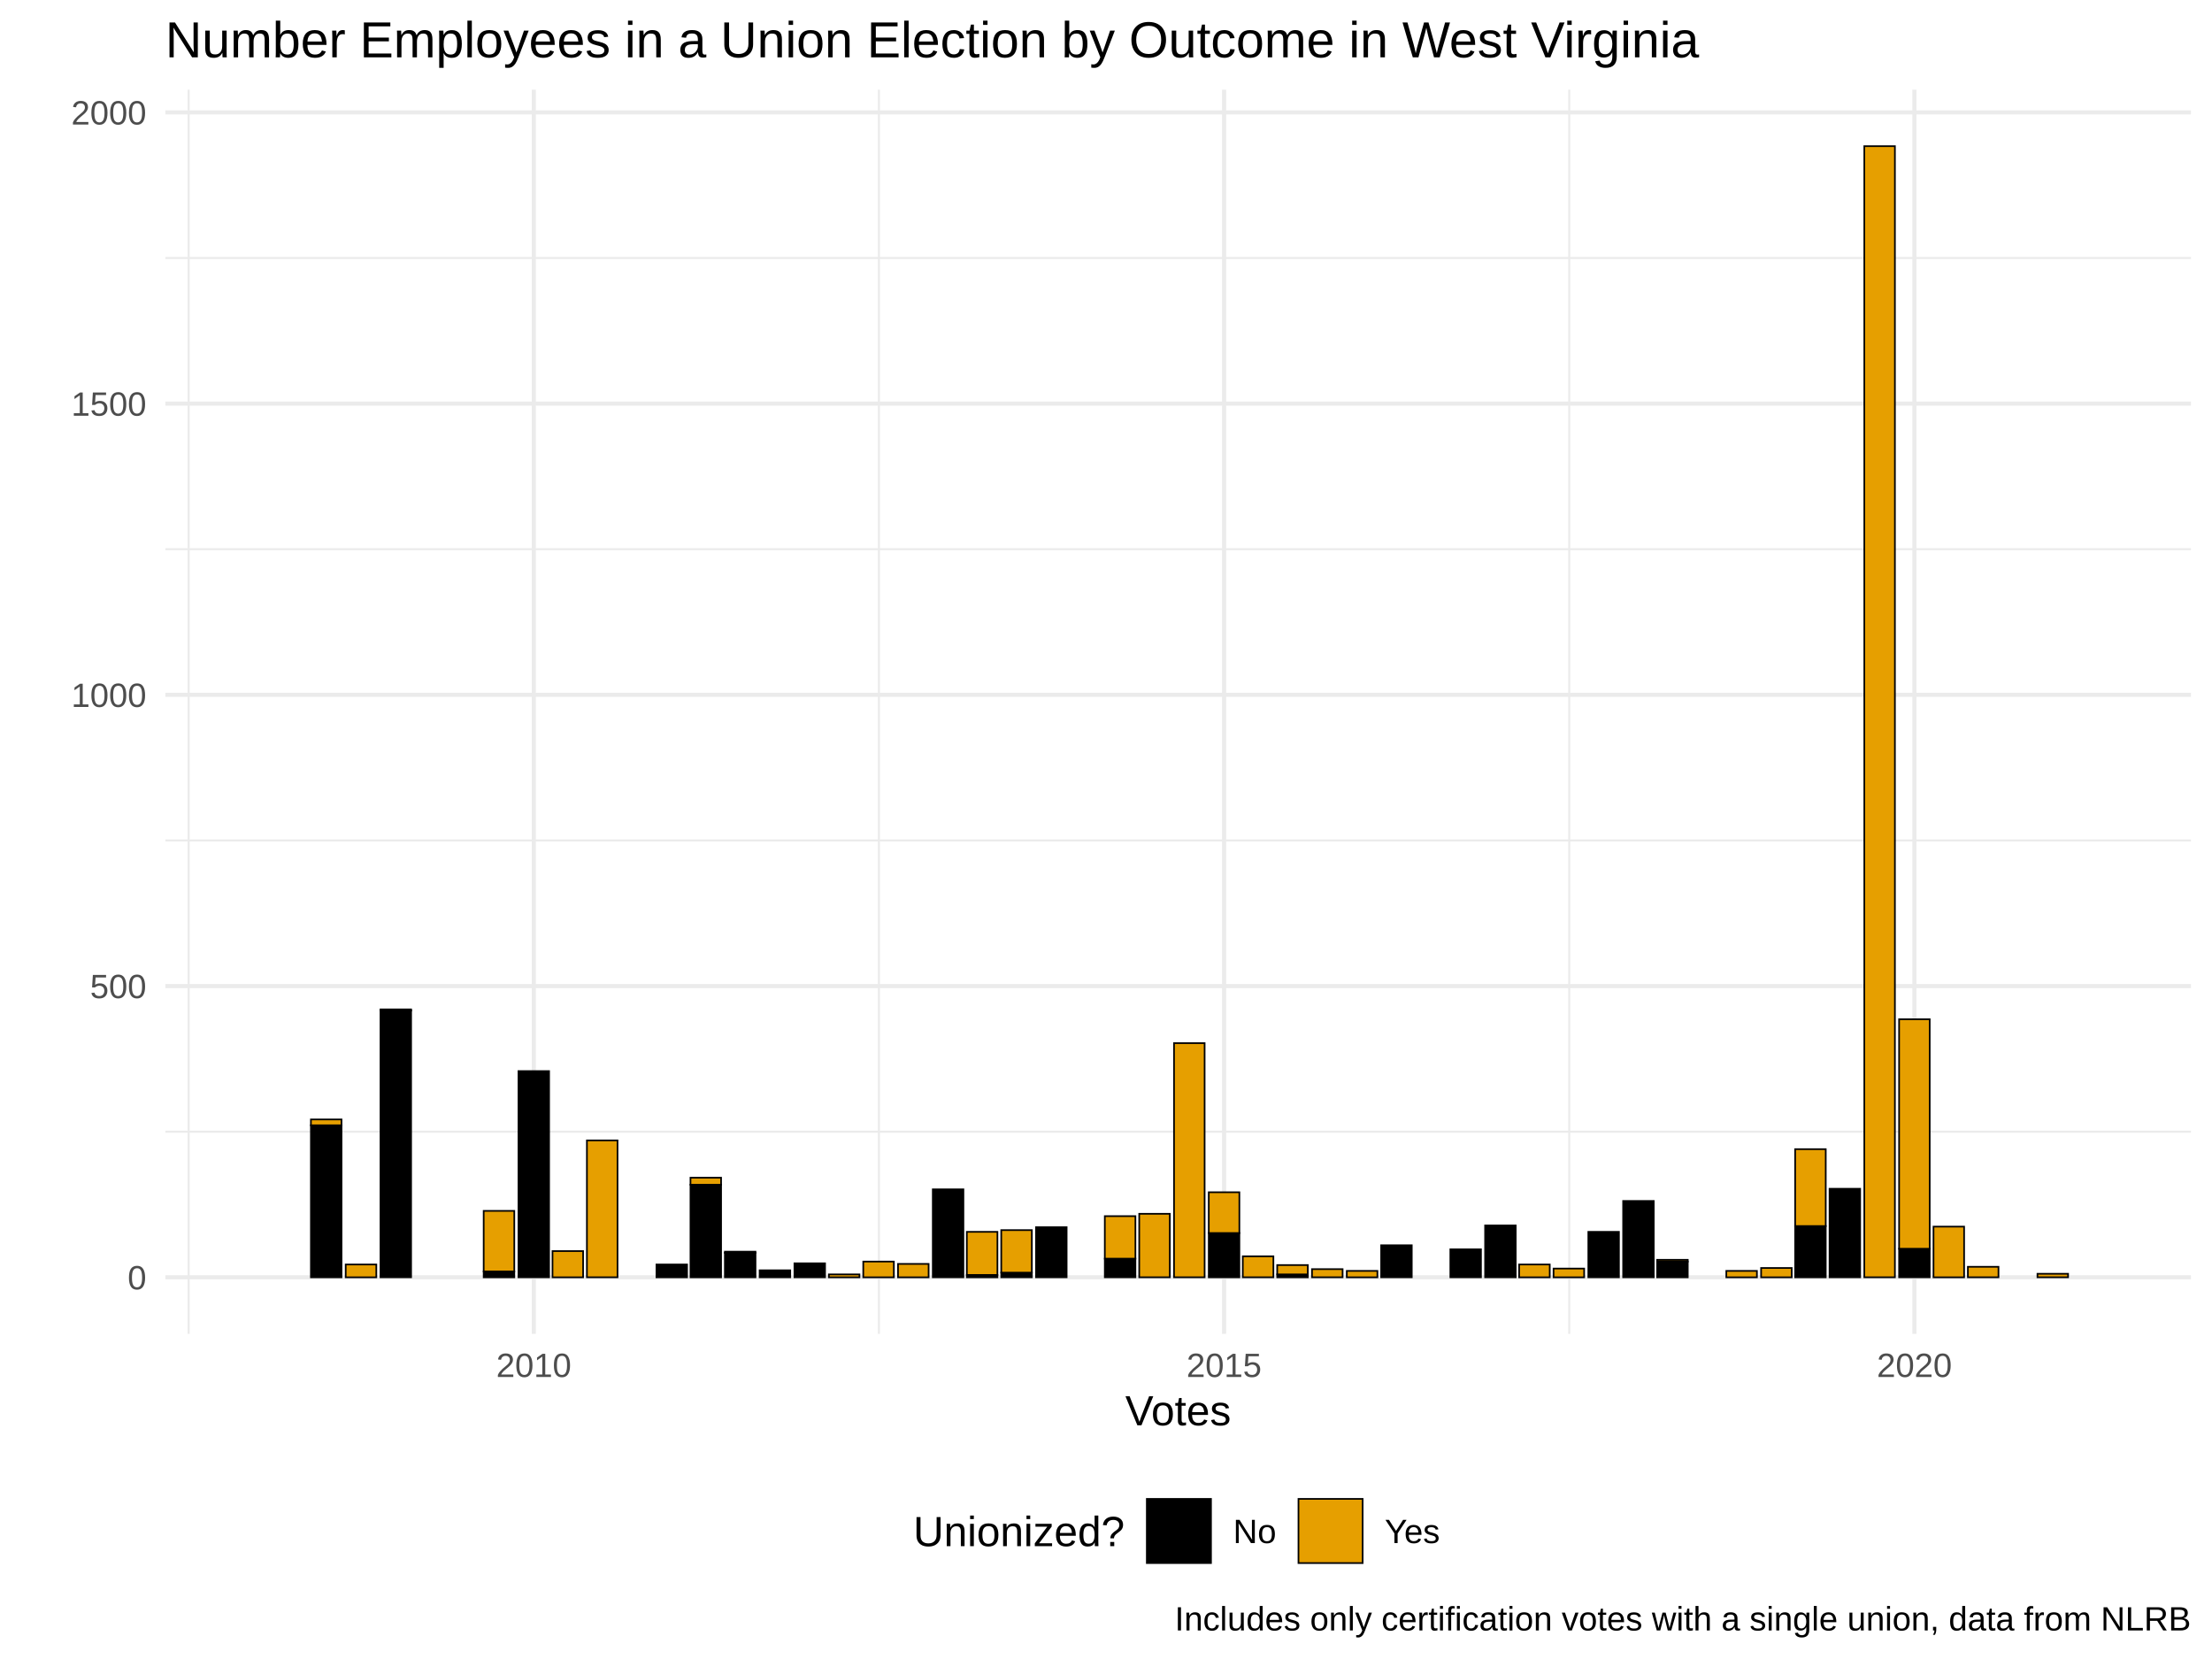
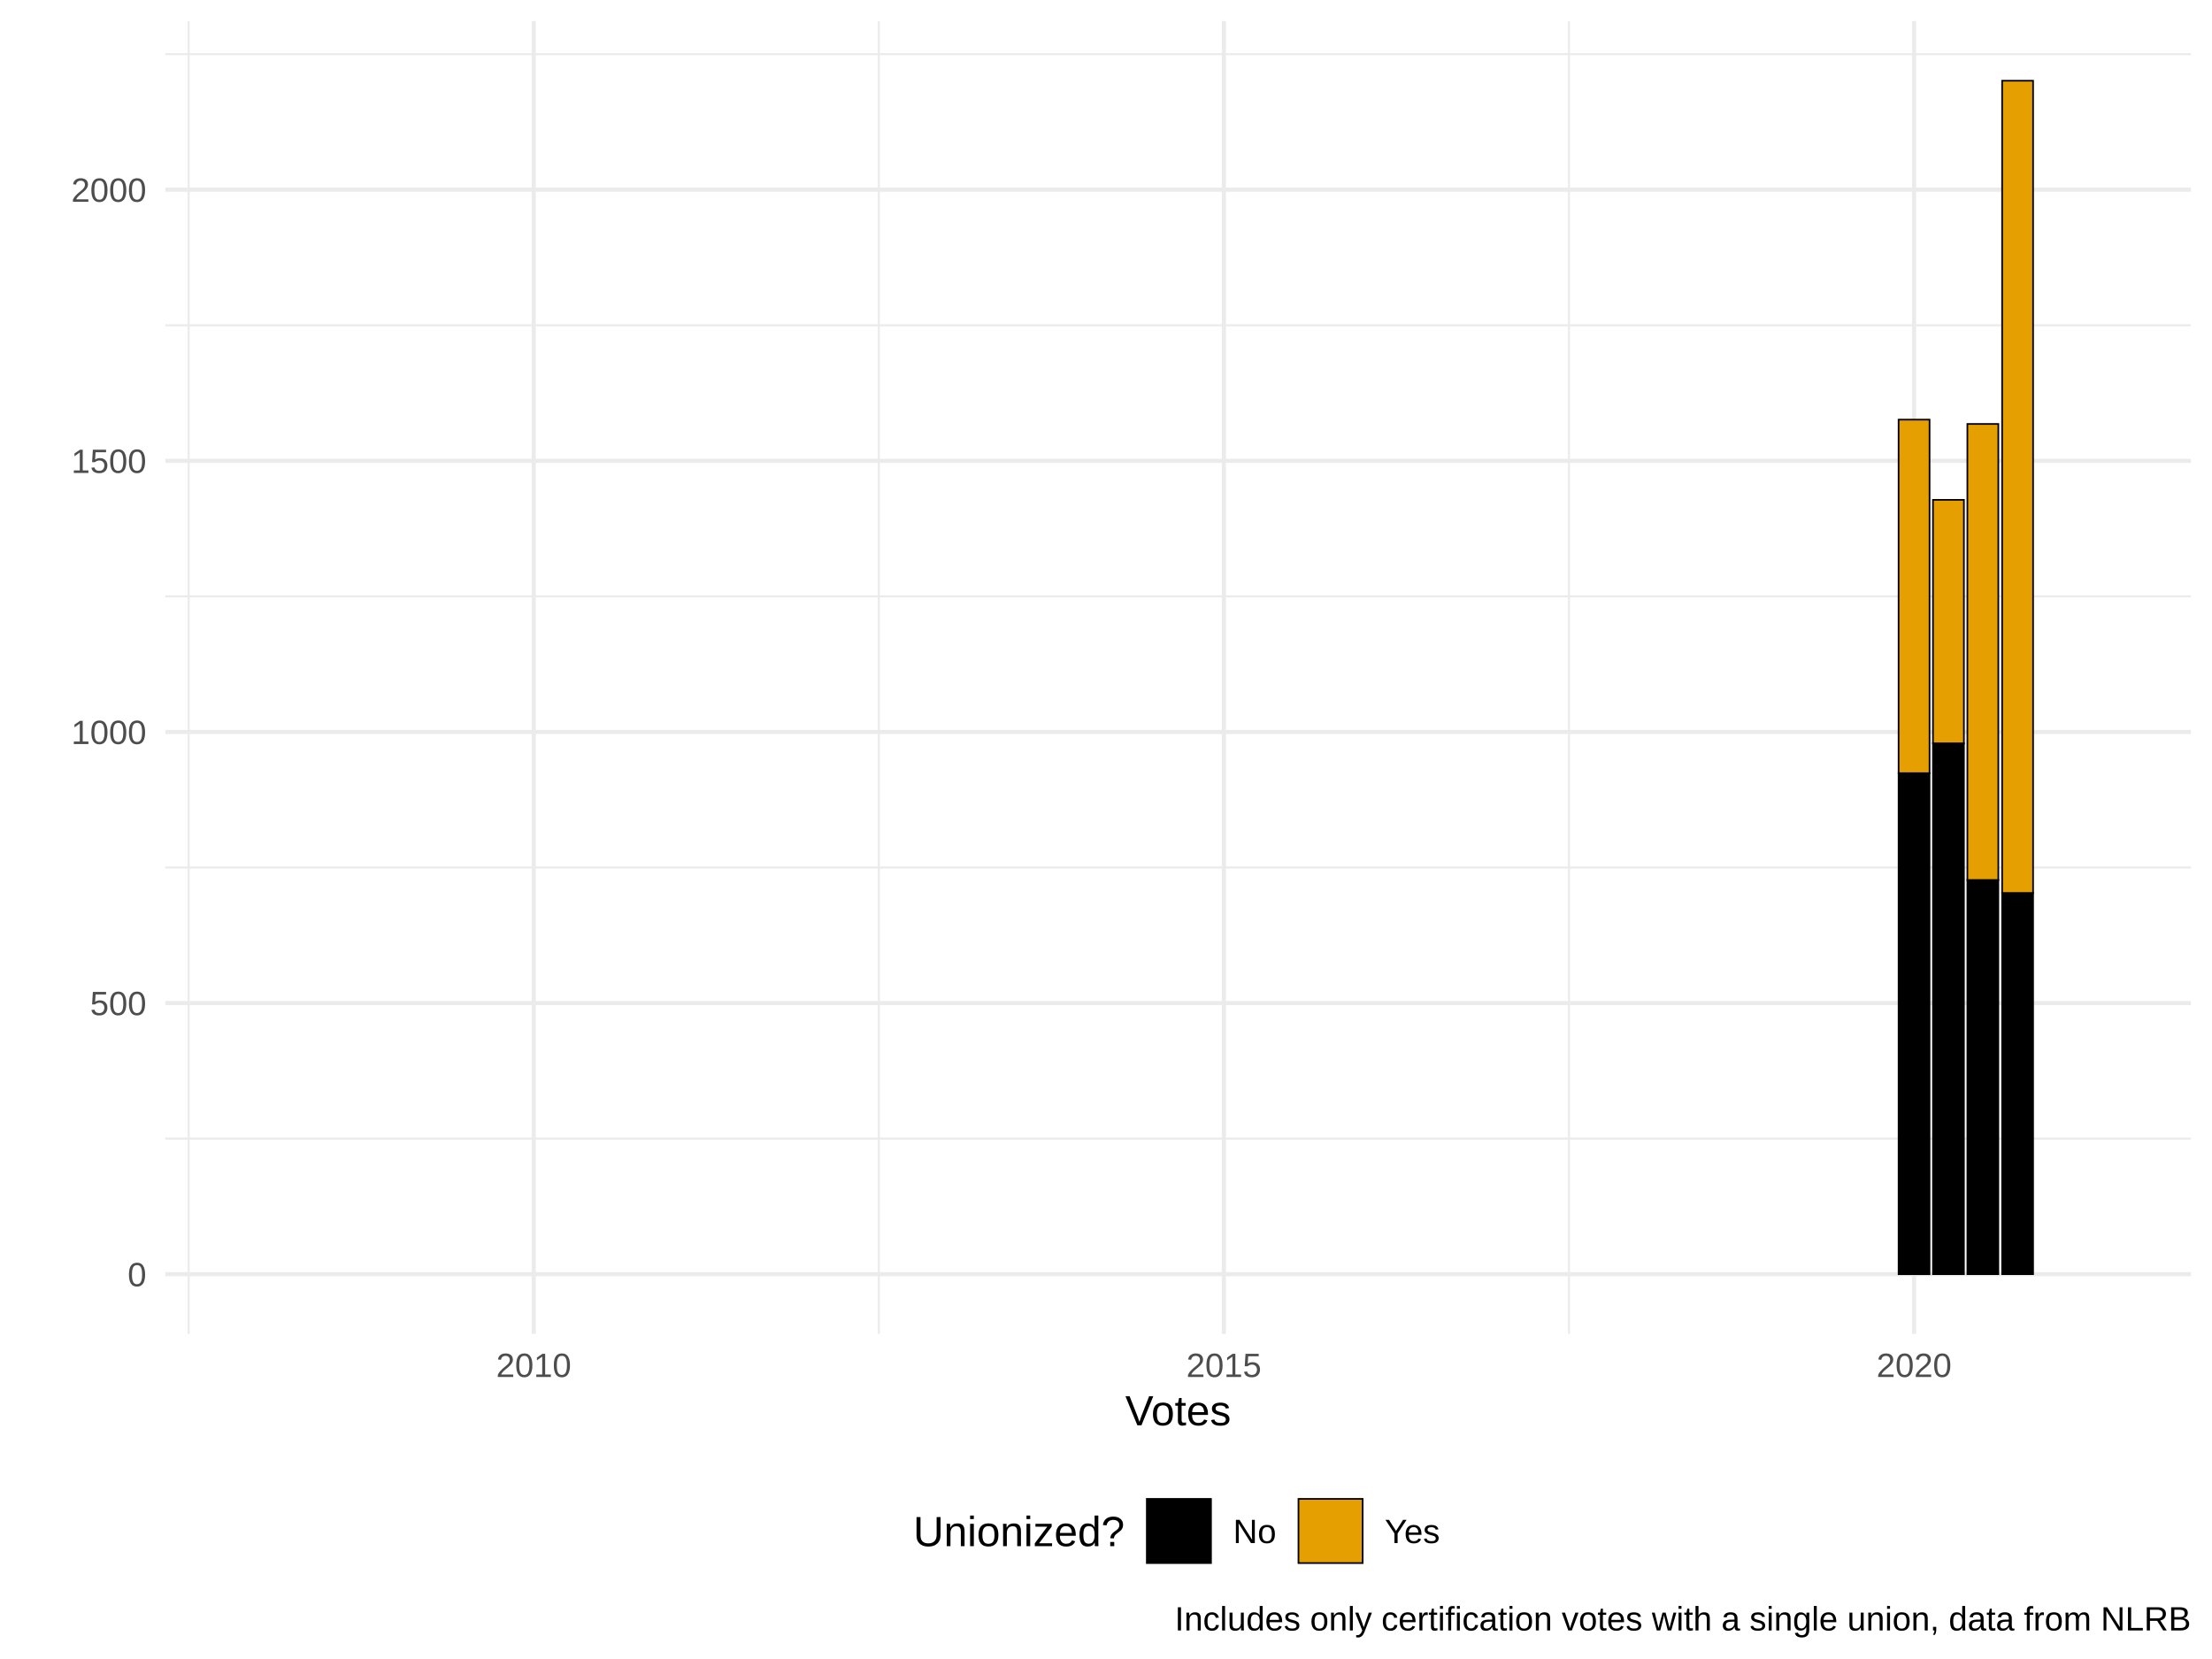
<svg xmlns="http://www.w3.org/2000/svg" class="svglite" width="576.00pt" height="432.00pt" viewBox="0 0 576.00 432.00">
  <defs>
    <style type="text/css">
    .svglite line, .svglite polyline, .svglite polygon, .svglite path, .svglite rect, .svglite circle {
      fill: none;
      stroke: #000000;
      stroke-linecap: round;
      stroke-linejoin: round;
      stroke-miterlimit: 10.00;
    }
  </style>
  </defs>
  <rect width="100%" height="100%" style="stroke: none; fill: #FFFFFF;" />
  <defs>
    <clipPath id="cpMC4wMHw1NzYuMDB8MC4wMHw0MzIuMDA=">
      <rect x="0.00" y="0.00" width="576.00" height="432.00" />
    </clipPath>
  </defs>
  <g clip-path="url(#cpMC4wMHw1NzYuMDB8MC4wMHw0MzIuMDA=)">
</g>
  <defs>
-     <clipPath id="cpNDMuMDZ8NTcwLjUyfDIzLjM0fDM0Ny4zMw==">
-       <rect x="43.06" y="23.34" width="527.46" height="323.99" />
+     <clipPath id="cpNDMuMDZ8NTcwLjUyfDUuNDh8MzQ3LjMz">
+       <rect x="43.06" y="5.48" width="527.46" height="341.85" />
    </clipPath>
  </defs>
-   <g clip-path="url(#cpNDMuMDZ8NTcwLjUyfDIzLjM0fDM0Ny4zMw==)">
-     <polyline points="43.06,294.69 570.52,294.69 " style="stroke-width: 0.53; stroke: #EBEBEB; stroke-linecap: butt;" />
-     <polyline points="43.06,218.85 570.52,218.85 " style="stroke-width: 0.53; stroke: #EBEBEB; stroke-linecap: butt;" />
-     <polyline points="43.06,143.02 570.52,143.02 " style="stroke-width: 0.53; stroke: #EBEBEB; stroke-linecap: butt;" />
-     <polyline points="43.06,67.18 570.52,67.18 " style="stroke-width: 0.53; stroke: #EBEBEB; stroke-linecap: butt;" />
-     <polyline points="49.12,347.33 49.12,23.34 " style="stroke-width: 0.53; stroke: #EBEBEB; stroke-linecap: butt;" />
-     <polyline points="228.87,347.33 228.87,23.34 " style="stroke-width: 0.53; stroke: #EBEBEB; stroke-linecap: butt;" />
-     <polyline points="408.63,347.33 408.63,23.34 " style="stroke-width: 0.53; stroke: #EBEBEB; stroke-linecap: butt;" />
-     <polyline points="43.06,332.60 570.52,332.60 " style="stroke-width: 1.07; stroke: #EBEBEB; stroke-linecap: butt;" />
-     <polyline points="43.06,256.77 570.52,256.77 " style="stroke-width: 1.07; stroke: #EBEBEB; stroke-linecap: butt;" />
-     <polyline points="43.06,180.93 570.52,180.93 " style="stroke-width: 1.07; stroke: #EBEBEB; stroke-linecap: butt;" />
-     <polyline points="43.06,105.10 570.52,105.10 " style="stroke-width: 1.07; stroke: #EBEBEB; stroke-linecap: butt;" />
-     <polyline points="43.06,29.27 570.52,29.27 " style="stroke-width: 1.07; stroke: #EBEBEB; stroke-linecap: butt;" />
-     <polyline points="139.00,347.33 139.00,23.34 " style="stroke-width: 1.07; stroke: #EBEBEB; stroke-linecap: butt;" />
-     <polyline points="318.75,347.33 318.75,23.34 " style="stroke-width: 1.07; stroke: #EBEBEB; stroke-linecap: butt;" />
-     <polyline points="498.51,347.33 498.51,23.34 " style="stroke-width: 1.07; stroke: #EBEBEB; stroke-linecap: butt;" />
-     <rect x="80.96" y="293.02" width="7.97" height="39.59" style="stroke-width: 0.43; stroke-linecap: square; stroke-linejoin: miter; fill: #000000;" />
-     <rect x="99.08" y="263.14" width="7.97" height="69.46" style="stroke-width: 0.43; stroke-linecap: square; stroke-linejoin: miter; fill: #000000;" />
-     <rect x="125.95" y="331.09" width="7.97" height="1.52" style="stroke-width: 0.43; stroke-linecap: square; stroke-linejoin: miter; fill: #000000;" />
-     <rect x="135.01" y="278.91" width="7.97" height="53.69" style="stroke-width: 0.43; stroke-linecap: square; stroke-linejoin: miter; fill: #000000;" />
-     <rect x="170.94" y="329.27" width="7.97" height="3.34" style="stroke-width: 0.43; stroke-linecap: square; stroke-linejoin: miter; fill: #000000;" />
-     <rect x="179.80" y="308.49" width="7.97" height="24.12" style="stroke-width: 0.43; stroke-linecap: square; stroke-linejoin: miter; fill: #000000;" />
-     <rect x="188.76" y="326.23" width="7.97" height="6.37" style="stroke-width: 0.43; stroke-linecap: square; stroke-linejoin: miter; fill: #000000;" />
-     <rect x="197.81" y="330.78" width="7.97" height="1.82" style="stroke-width: 0.43; stroke-linecap: square; stroke-linejoin: miter; fill: #000000;" />
-     <rect x="206.87" y="328.96" width="7.97" height="3.64" style="stroke-width: 0.43; stroke-linecap: square; stroke-linejoin: miter; fill: #000000;" />
-     <rect x="242.90" y="309.70" width="7.97" height="22.90" style="stroke-width: 0.43; stroke-linecap: square; stroke-linejoin: miter; fill: #000000;" />
-     <rect x="251.76" y="332.00" width="7.97" height="0.61" style="stroke-width: 0.43; stroke-linecap: square; stroke-linejoin: miter; fill: #000000;" />
-     <rect x="260.72" y="331.39" width="7.97" height="1.21" style="stroke-width: 0.43; stroke-linecap: square; stroke-linejoin: miter; fill: #000000;" />
-     <rect x="269.78" y="319.56" width="7.97" height="13.04" style="stroke-width: 0.43; stroke-linecap: square; stroke-linejoin: miter; fill: #000000;" />
-     <rect x="287.69" y="327.75" width="7.97" height="4.85" style="stroke-width: 0.43; stroke-linecap: square; stroke-linejoin: miter; fill: #000000;" />
-     <rect x="314.76" y="321.08" width="7.97" height="11.53" style="stroke-width: 0.43; stroke-linecap: square; stroke-linejoin: miter; fill: #000000;" />
-     <rect x="332.58" y="331.85" width="7.97" height="0.76" style="stroke-width: 0.43; stroke-linecap: square; stroke-linejoin: miter; fill: #000000;" />
-     <rect x="359.65" y="324.26" width="7.97" height="8.34" style="stroke-width: 0.43; stroke-linecap: square; stroke-linejoin: miter; fill: #000000;" />
-     <rect x="377.67" y="325.32" width="7.97" height="7.28" style="stroke-width: 0.43; stroke-linecap: square; stroke-linejoin: miter; fill: #000000;" />
-     <rect x="386.72" y="319.10" width="7.97" height="13.50" style="stroke-width: 0.43; stroke-linecap: square; stroke-linejoin: miter; fill: #000000;" />
-     <rect x="413.60" y="320.77" width="7.97" height="11.83" style="stroke-width: 0.43; stroke-linecap: square; stroke-linejoin: miter; fill: #000000;" />
-     <rect x="422.66" y="312.73" width="7.97" height="19.87" style="stroke-width: 0.43; stroke-linecap: square; stroke-linejoin: miter; fill: #000000;" />
-     <rect x="431.52" y="328.51" width="7.97" height="4.10" style="stroke-width: 0.43; stroke-linecap: square; stroke-linejoin: miter; fill: #000000;" />
-     <rect x="467.45" y="319.26" width="7.97" height="13.35" style="stroke-width: 0.43; stroke-linecap: square; stroke-linejoin: miter; fill: #000000;" />
-     <rect x="476.41" y="309.55" width="7.97" height="23.05" style="stroke-width: 0.43; stroke-linecap: square; stroke-linejoin: miter; fill: #000000;" />
-     <rect x="494.52" y="325.17" width="7.97" height="7.43" style="stroke-width: 0.43; stroke-linecap: square; stroke-linejoin: miter; fill: #000000;" />
-     <rect x="80.96" y="291.50" width="7.97" height="1.52" style="stroke-width: 0.43; stroke-linecap: square; stroke-linejoin: miter; fill: #E69F00;" />
-     <rect x="90.02" y="329.27" width="7.97" height="3.34" style="stroke-width: 0.43; stroke-linecap: square; stroke-linejoin: miter; fill: #E69F00;" />
-     <rect x="99.08" y="262.84" width="7.97" height="0.30" style="stroke-width: 0.43; stroke-linecap: square; stroke-linejoin: miter; fill: #E69F00;" />
-     <rect x="125.95" y="315.31" width="7.97" height="15.77" style="stroke-width: 0.43; stroke-linecap: square; stroke-linejoin: miter; fill: #E69F00;" />
-     <rect x="143.87" y="325.78" width="7.97" height="6.83" style="stroke-width: 0.43; stroke-linecap: square; stroke-linejoin: miter; fill: #E69F00;" />
-     <rect x="152.83" y="296.96" width="7.97" height="35.64" style="stroke-width: 0.43; stroke-linecap: square; stroke-linejoin: miter; fill: #E69F00;" />
-     <rect x="179.80" y="306.67" width="7.97" height="1.82" style="stroke-width: 0.43; stroke-linecap: square; stroke-linejoin: miter; fill: #E69F00;" />
-     <rect x="188.76" y="325.93" width="7.97" height="0.30" style="stroke-width: 0.43; stroke-linecap: square; stroke-linejoin: miter; fill: #E69F00;" />
-     <rect x="215.83" y="331.85" width="7.97" height="0.76" style="stroke-width: 0.43; stroke-linecap: square; stroke-linejoin: miter; fill: #E69F00;" />
-     <rect x="224.79" y="328.51" width="7.97" height="4.10" style="stroke-width: 0.43; stroke-linecap: square; stroke-linejoin: miter; fill: #E69F00;" />
-     <rect x="233.84" y="329.12" width="7.97" height="3.49" style="stroke-width: 0.43; stroke-linecap: square; stroke-linejoin: miter; fill: #E69F00;" />
-     <rect x="251.76" y="320.77" width="7.97" height="11.22" style="stroke-width: 0.43; stroke-linecap: square; stroke-linejoin: miter; fill: #E69F00;" />
-     <rect x="260.72" y="320.32" width="7.97" height="11.07" style="stroke-width: 0.43; stroke-linecap: square; stroke-linejoin: miter; fill: #E69F00;" />
-     <rect x="287.69" y="316.68" width="7.97" height="11.07" style="stroke-width: 0.43; stroke-linecap: square; stroke-linejoin: miter; fill: #E69F00;" />
-     <rect x="296.65" y="316.07" width="7.97" height="16.53" style="stroke-width: 0.43; stroke-linecap: square; stroke-linejoin: miter; fill: #E69F00;" />
-     <rect x="305.71" y="271.63" width="7.97" height="60.97" style="stroke-width: 0.43; stroke-linecap: square; stroke-linejoin: miter; fill: #E69F00;" />
-     <rect x="314.76" y="310.46" width="7.97" height="10.62" style="stroke-width: 0.43; stroke-linecap: square; stroke-linejoin: miter; fill: #E69F00;" />
-     <rect x="323.62" y="327.14" width="7.97" height="5.46" style="stroke-width: 0.43; stroke-linecap: square; stroke-linejoin: miter; fill: #E69F00;" />
-     <rect x="332.58" y="329.42" width="7.97" height="2.43" style="stroke-width: 0.43; stroke-linecap: square; stroke-linejoin: miter; fill: #E69F00;" />
-     <rect x="341.64" y="330.48" width="7.97" height="2.12" style="stroke-width: 0.43; stroke-linecap: square; stroke-linejoin: miter; fill: #E69F00;" />
-     <rect x="350.70" y="330.94" width="7.97" height="1.67" style="stroke-width: 0.43; stroke-linecap: square; stroke-linejoin: miter; fill: #E69F00;" />
-     <rect x="395.58" y="329.27" width="7.97" height="3.34" style="stroke-width: 0.43; stroke-linecap: square; stroke-linejoin: miter; fill: #E69F00;" />
-     <rect x="404.54" y="330.33" width="7.97" height="2.28" style="stroke-width: 0.43; stroke-linecap: square; stroke-linejoin: miter; fill: #E69F00;" />
-     <rect x="431.52" y="328.05" width="7.97" height="0.46" style="stroke-width: 0.43; stroke-linecap: square; stroke-linejoin: miter; fill: #E69F00;" />
-     <rect x="449.53" y="330.94" width="7.97" height="1.67" style="stroke-width: 0.43; stroke-linecap: square; stroke-linejoin: miter; fill: #E69F00;" />
-     <rect x="458.59" y="330.18" width="7.97" height="2.43" style="stroke-width: 0.43; stroke-linecap: square; stroke-linejoin: miter; fill: #E69F00;" />
-     <rect x="467.45" y="299.24" width="7.97" height="20.02" style="stroke-width: 0.43; stroke-linecap: square; stroke-linejoin: miter; fill: #E69F00;" />
-     <rect x="485.46" y="38.06" width="7.97" height="294.54" style="stroke-width: 0.43; stroke-linecap: square; stroke-linejoin: miter; fill: #E69F00;" />
-     <rect x="494.52" y="265.41" width="7.97" height="59.76" style="stroke-width: 0.43; stroke-linecap: square; stroke-linejoin: miter; fill: #E69F00;" />
-     <rect x="503.48" y="319.41" width="7.97" height="13.20" style="stroke-width: 0.43; stroke-linecap: square; stroke-linejoin: miter; fill: #E69F00;" />
-     <rect x="512.43" y="329.87" width="7.97" height="2.73" style="stroke-width: 0.43; stroke-linecap: square; stroke-linejoin: miter; fill: #E69F00;" />
-     <rect x="530.55" y="331.69" width="7.97" height="0.91" style="stroke-width: 0.43; stroke-linecap: square; stroke-linejoin: miter; fill: #E69F00;" />
+   <g clip-path="url(#cpNDMuMDZ8NTcwLjUyfDUuNDh8MzQ3LjMz)">
+     <polyline points="43.06,296.49 570.52,296.49 " style="stroke-width: 0.53; stroke: #EBEBEB; stroke-linecap: butt;" />
+     <polyline points="43.06,225.89 570.52,225.89 " style="stroke-width: 0.53; stroke: #EBEBEB; stroke-linecap: butt;" />
+     <polyline points="43.06,155.30 570.52,155.30 " style="stroke-width: 0.53; stroke: #EBEBEB; stroke-linecap: butt;" />
+     <polyline points="43.06,84.70 570.52,84.70 " style="stroke-width: 0.53; stroke: #EBEBEB; stroke-linecap: butt;" />
+     <polyline points="43.06,14.10 570.52,14.10 " style="stroke-width: 0.53; stroke: #EBEBEB; stroke-linecap: butt;" />
+     <polyline points="49.12,347.33 49.12,5.48 " style="stroke-width: 0.53; stroke: #EBEBEB; stroke-linecap: butt;" />
+     <polyline points="228.84,347.33 228.84,5.48 " style="stroke-width: 0.53; stroke: #EBEBEB; stroke-linecap: butt;" />
+     <polyline points="408.56,347.33 408.56,5.48 " style="stroke-width: 0.53; stroke: #EBEBEB; stroke-linecap: butt;" />
+     <polyline points="43.06,331.79 570.52,331.79 " style="stroke-width: 1.07; stroke: #EBEBEB; stroke-linecap: butt;" />
+     <polyline points="43.06,261.19 570.52,261.19 " style="stroke-width: 1.07; stroke: #EBEBEB; stroke-linecap: butt;" />
+     <polyline points="43.06,190.60 570.52,190.60 " style="stroke-width: 1.07; stroke: #EBEBEB; stroke-linecap: butt;" />
+     <polyline points="43.06,120.00 570.52,120.00 " style="stroke-width: 1.07; stroke: #EBEBEB; stroke-linecap: butt;" />
+     <polyline points="43.06,49.40 570.52,49.40 " style="stroke-width: 1.07; stroke: #EBEBEB; stroke-linecap: butt;" />
+     <polyline points="138.98,347.33 138.98,5.48 " style="stroke-width: 1.07; stroke: #EBEBEB; stroke-linecap: butt;" />
+     <polyline points="318.70,347.33 318.70,5.48 " style="stroke-width: 1.07; stroke: #EBEBEB; stroke-linecap: butt;" />
+     <polyline points="498.42,347.33 498.42,5.48 " style="stroke-width: 1.07; stroke: #EBEBEB; stroke-linecap: butt;" />
+     <rect x="494.39" y="201.33" width="8.06" height="130.47" style="stroke-width: 0.43; stroke-linecap: square; stroke-linejoin: miter; fill: #000000;" />
+     <rect x="503.34" y="193.56" width="8.06" height="138.23" style="stroke-width: 0.43; stroke-linecap: square; stroke-linejoin: miter; fill: #000000;" />
+     <rect x="512.30" y="229.14" width="8.06" height="102.65" style="stroke-width: 0.43; stroke-linecap: square; stroke-linejoin: miter; fill: #000000;" />
+     <rect x="521.35" y="232.53" width="8.06" height="99.26" style="stroke-width: 0.43; stroke-linecap: square; stroke-linejoin: miter; fill: #000000;" />
+     <rect x="494.39" y="109.27" width="8.06" height="92.06" style="stroke-width: 0.43; stroke-linecap: square; stroke-linejoin: miter; fill: #E69F00;" />
+     <rect x="503.34" y="130.16" width="8.06" height="63.40" style="stroke-width: 0.43; stroke-linecap: square; stroke-linejoin: miter; fill: #E69F00;" />
+     <rect x="512.30" y="110.40" width="8.06" height="118.75" style="stroke-width: 0.43; stroke-linecap: square; stroke-linejoin: miter; fill: #E69F00;" />
+     <rect x="521.35" y="21.02" width="8.06" height="211.51" style="stroke-width: 0.43; stroke-linecap: square; stroke-linejoin: miter; fill: #E69F00;" />
  </g>
  <g clip-path="url(#cpMC4wMHw1NzYuMDB8MC4wMHw0MzIuMDA=)">
-     <text x="38.13" y="335.76" text-anchor="end" style="font-size: 8.80px; fill: #4D4D4D; font-family: Arial;" textLength="4.90px" lengthAdjust="spacingAndGlyphs">0</text>
-     <text x="38.13" y="259.92" text-anchor="end" style="font-size: 8.80px; fill: #4D4D4D; font-family: Arial;" textLength="14.69px" lengthAdjust="spacingAndGlyphs">500</text>
-     <text x="38.13" y="184.09" text-anchor="end" style="font-size: 8.80px; fill: #4D4D4D; font-family: Arial;" textLength="19.58px" lengthAdjust="spacingAndGlyphs">1000</text>
-     <text x="38.13" y="108.25" text-anchor="end" style="font-size: 8.80px; fill: #4D4D4D; font-family: Arial;" textLength="19.58px" lengthAdjust="spacingAndGlyphs">1500</text>
-     <text x="38.13" y="32.42" text-anchor="end" style="font-size: 8.80px; fill: #4D4D4D; font-family: Arial;" textLength="19.58px" lengthAdjust="spacingAndGlyphs">2000</text>
-     <text x="139.00" y="358.57" text-anchor="middle" style="font-size: 8.80px; fill: #4D4D4D; font-family: Arial;" textLength="19.58px" lengthAdjust="spacingAndGlyphs">2010</text>
-     <text x="318.75" y="358.57" text-anchor="middle" style="font-size: 8.80px; fill: #4D4D4D; font-family: Arial;" textLength="19.58px" lengthAdjust="spacingAndGlyphs">2015</text>
-     <text x="498.51" y="358.57" text-anchor="middle" style="font-size: 8.80px; fill: #4D4D4D; font-family: Arial;" textLength="19.58px" lengthAdjust="spacingAndGlyphs">2020</text>
+     <text x="38.13" y="334.95" text-anchor="end" style="font-size: 8.80px; fill: #4D4D4D; font-family: Arial;" textLength="4.90px" lengthAdjust="spacingAndGlyphs">0</text>
+     <text x="38.13" y="264.35" text-anchor="end" style="font-size: 8.80px; fill: #4D4D4D; font-family: Arial;" textLength="14.69px" lengthAdjust="spacingAndGlyphs">500</text>
+     <text x="38.13" y="193.75" text-anchor="end" style="font-size: 8.80px; fill: #4D4D4D; font-family: Arial;" textLength="19.58px" lengthAdjust="spacingAndGlyphs">1000</text>
+     <text x="38.13" y="123.15" text-anchor="end" style="font-size: 8.80px; fill: #4D4D4D; font-family: Arial;" textLength="19.58px" lengthAdjust="spacingAndGlyphs">1500</text>
+     <text x="38.13" y="52.55" text-anchor="end" style="font-size: 8.80px; fill: #4D4D4D; font-family: Arial;" textLength="19.58px" lengthAdjust="spacingAndGlyphs">2000</text>
+     <text x="138.98" y="358.57" text-anchor="middle" style="font-size: 8.80px; fill: #4D4D4D; font-family: Arial;" textLength="19.58px" lengthAdjust="spacingAndGlyphs">2010</text>
+     <text x="318.70" y="358.57" text-anchor="middle" style="font-size: 8.80px; fill: #4D4D4D; font-family: Arial;" textLength="19.58px" lengthAdjust="spacingAndGlyphs">2015</text>
+     <text x="498.42" y="358.57" text-anchor="middle" style="font-size: 8.80px; fill: #4D4D4D; font-family: Arial;" textLength="19.58px" lengthAdjust="spacingAndGlyphs">2020</text>
    <text x="306.79" y="371.15" text-anchor="middle" style="font-size: 11.00px; font-family: Arial;" textLength="28.13px" lengthAdjust="spacingAndGlyphs">Votes</text>
    <text x="237.82" y="402.61" style="font-size: 11.00px; font-family: Arial;" textLength="55.04px" lengthAdjust="spacingAndGlyphs">Unionized?</text>
    <rect x="298.63" y="390.31" width="16.71" height="16.71" style="stroke-width: 0.43; stroke-linecap: square; stroke-linejoin: miter; fill: #000000;" />
    <rect x="338.12" y="390.31" width="16.71" height="16.71" style="stroke-width: 0.43; stroke-linecap: square; stroke-linejoin: miter; fill: #E69F00;" />
    <text x="321.11" y="401.82" style="font-size: 8.80px; font-family: Arial;" textLength="11.25px" lengthAdjust="spacingAndGlyphs">No</text>
    <text x="360.59" y="401.82" style="font-size: 8.80px; font-family: Arial;" textLength="15.16px" lengthAdjust="spacingAndGlyphs">Yes</text>
-     <text x="43.06" y="14.94" style="font-size: 13.20px; font-family: Arial;" textLength="399.57px" lengthAdjust="spacingAndGlyphs">Number Employees in a Union Election by Outcome in West Virginia</text>
    <text x="570.52" y="424.57" text-anchor="end" style="font-size: 8.80px; font-family: Arial;" textLength="264.54px" lengthAdjust="spacingAndGlyphs">Includes only certification votes with a single union, data from NLRB</text>
  </g>
</svg>
